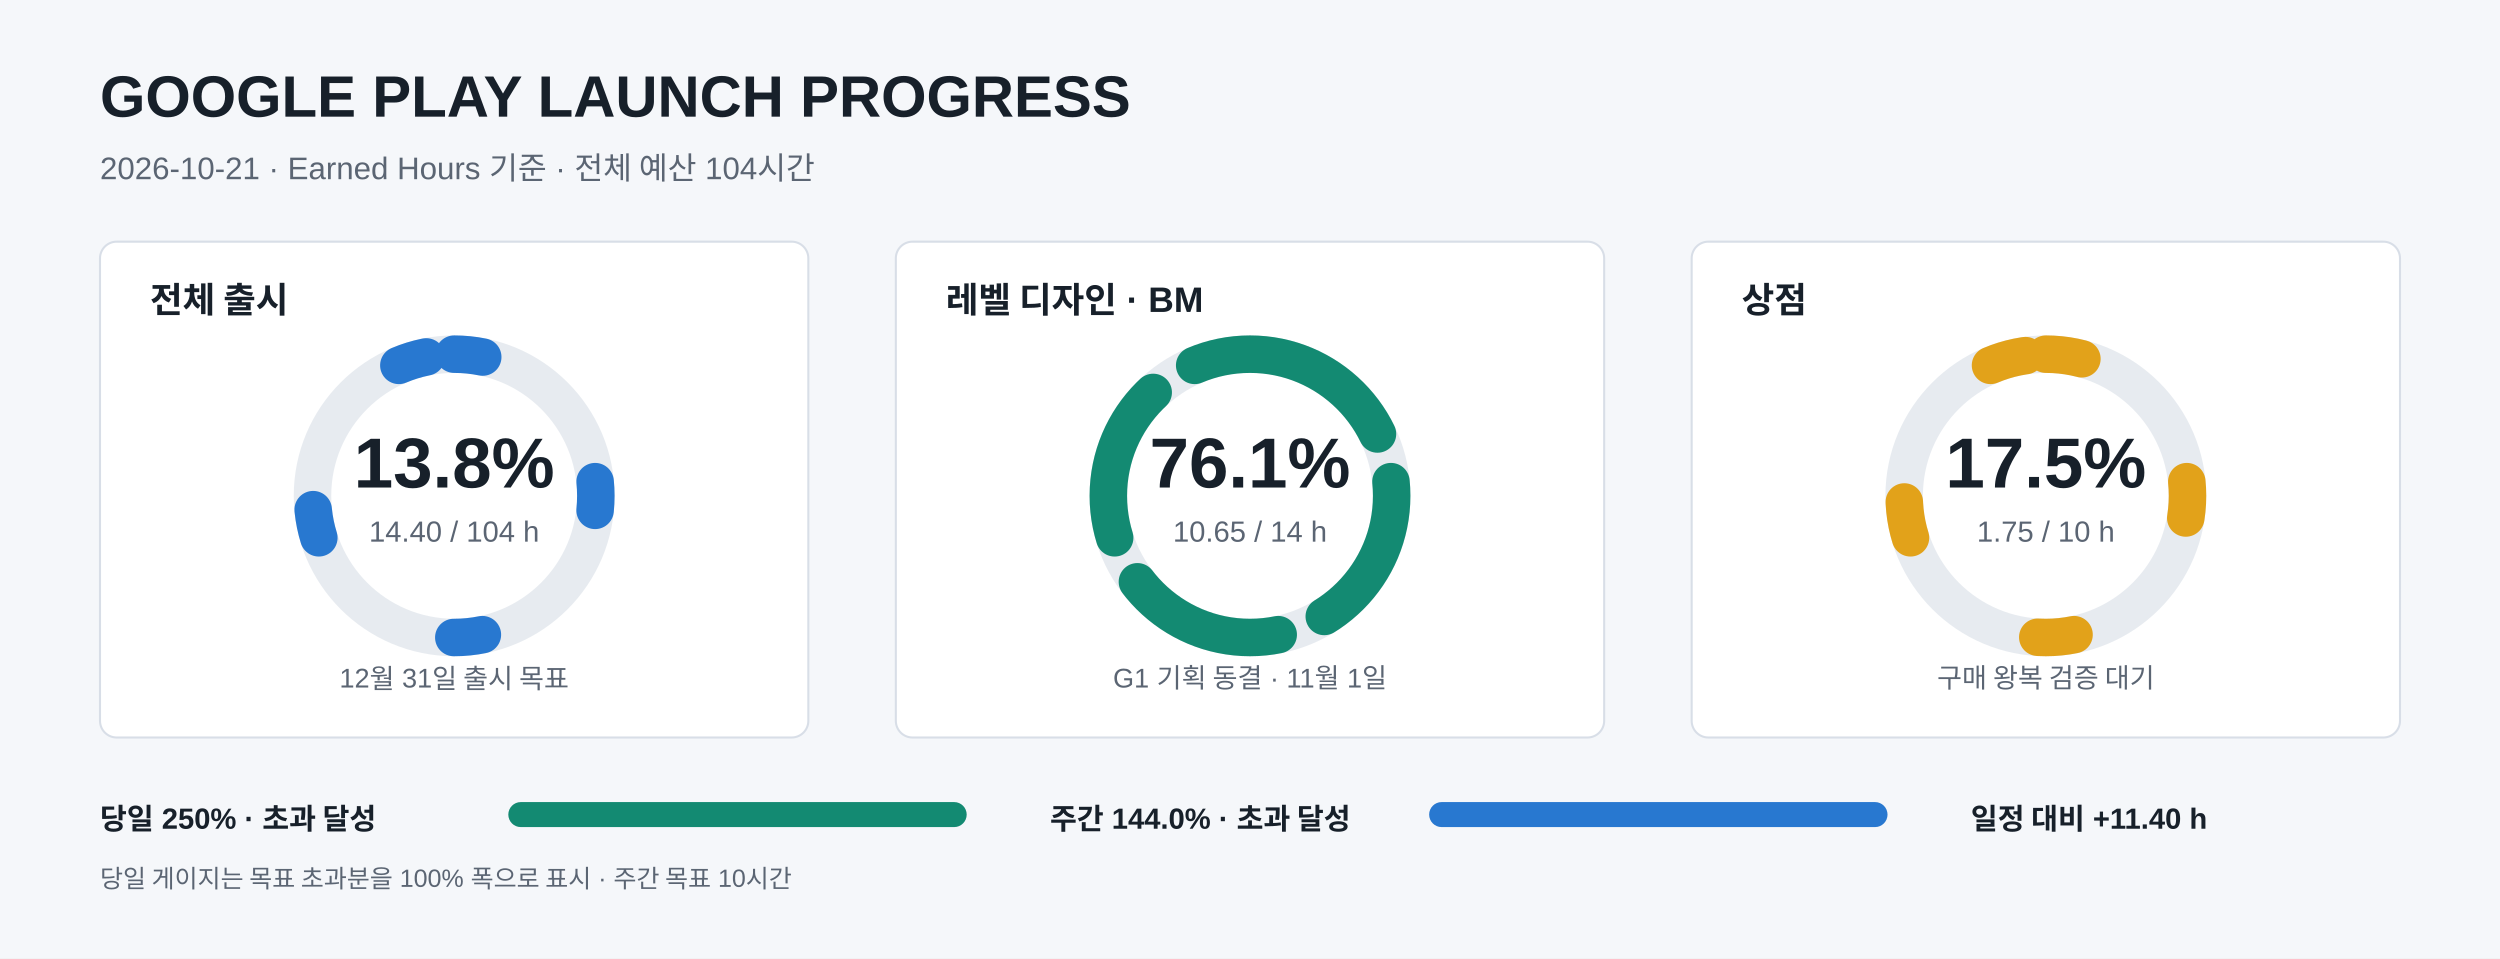
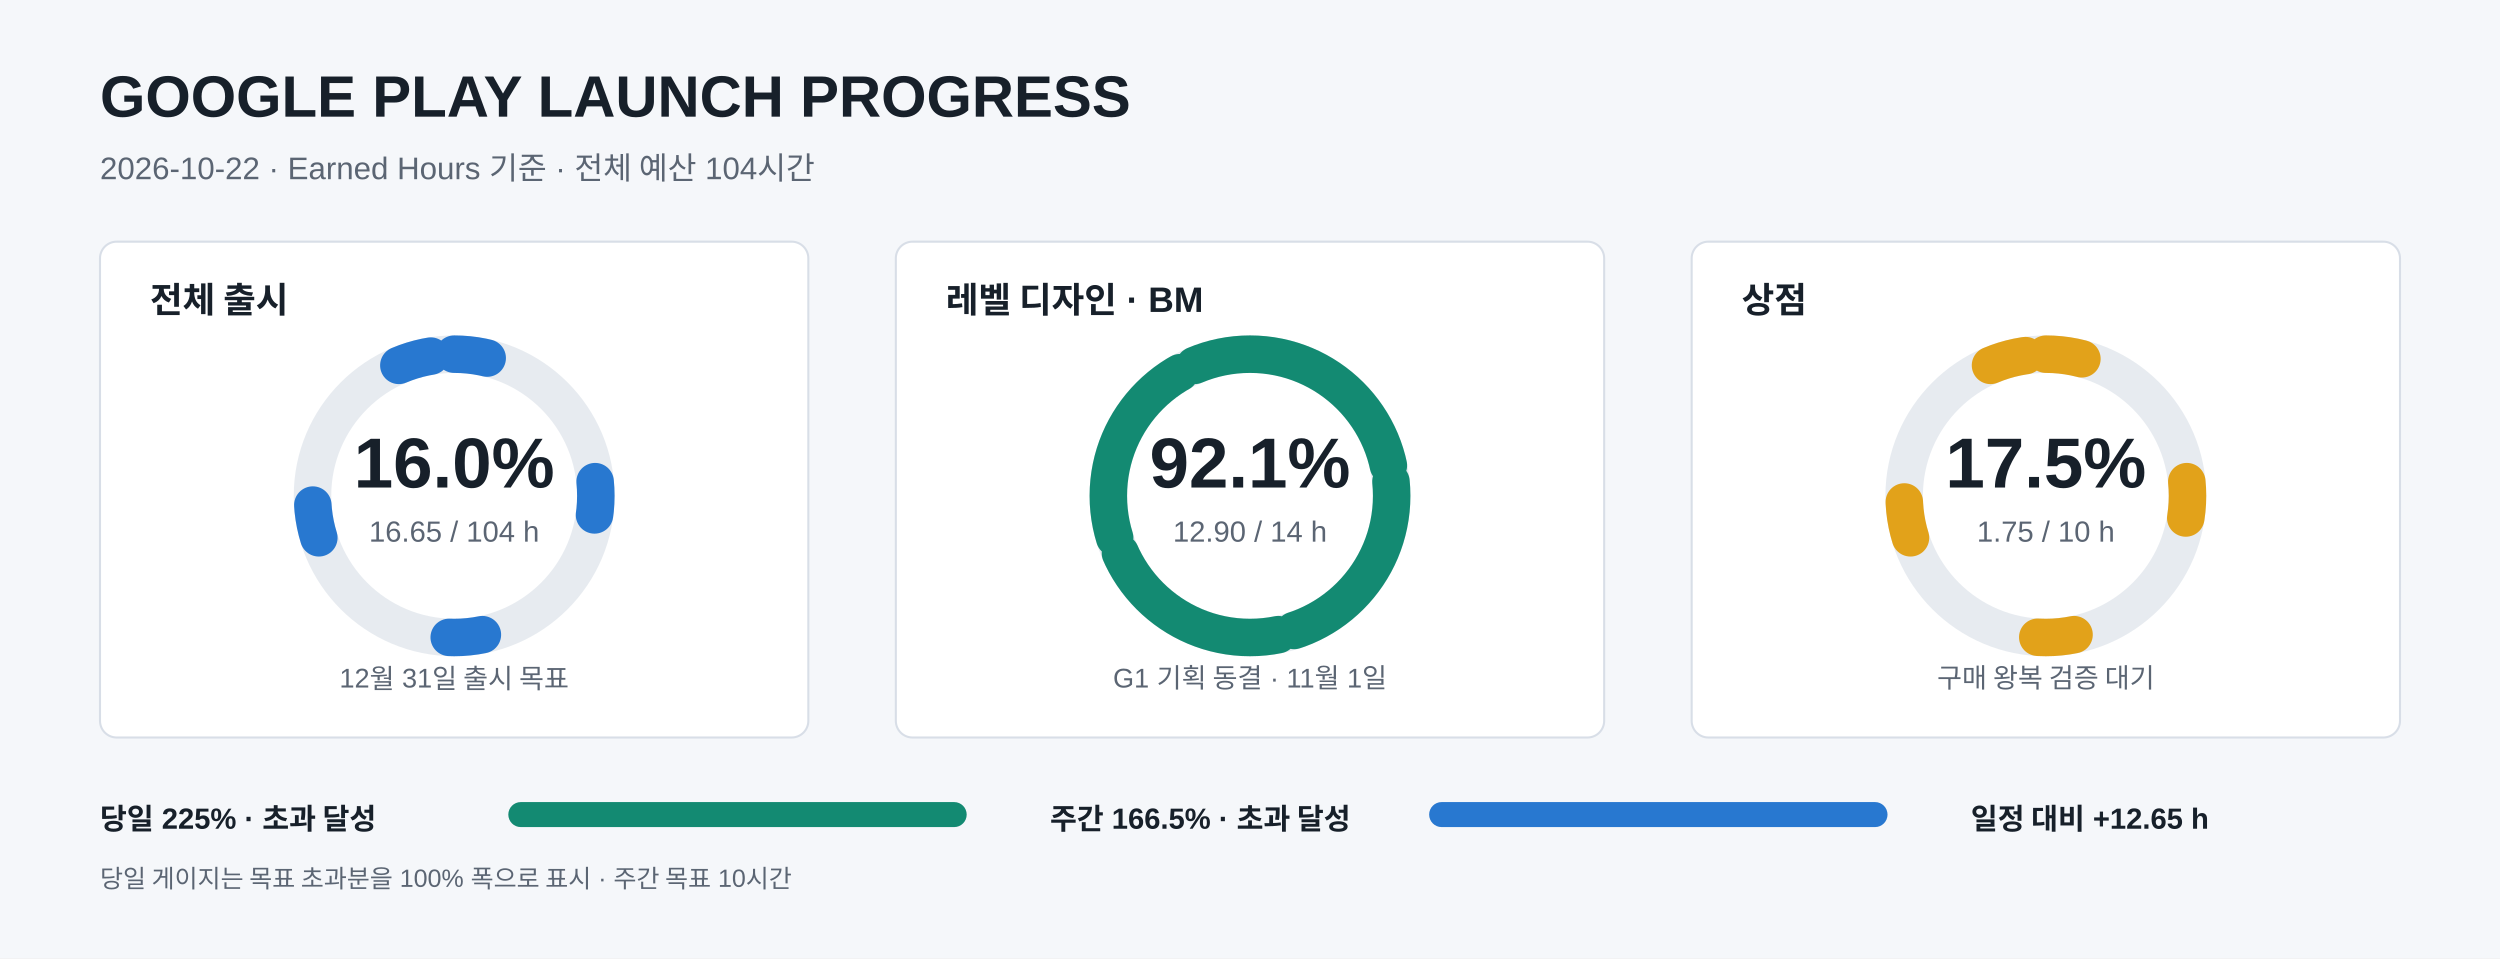
<svg xmlns="http://www.w3.org/2000/svg" width="1200" height="460" viewBox="0 0 1200 460" role="img" aria-labelledby="title desc">
  <rect width="1200" height="460" fill="#F5F7FA" />
  <text x="48" y="56" fill="#17202A" font-family="Arial, sans-serif" font-size="28" font-weight="700">GOOGLE PLAY LAUNCH PROGRESS</text>
-   <text x="48" y="86" fill="#5B6573" font-family="Arial, sans-serif" font-size="15">2026-10-21 · Earned Hours 기준 · 전체 예산 104시간</text>
+   <text x="48" y="86" fill="#5B6573" font-family="Arial, sans-serif" font-size="15">2026-10-22 · Earned Hours 기준 · 전체 예산 104시간</text>
  <g transform="translate(48 116)">
    <rect width="340" height="238" rx="8" fill="#FFFFFF" stroke="#D8DEE7" />
    <text x="24" y="34" fill="#17202A" font-family="Arial, sans-serif" font-size="17" font-weight="700">전체 출시</text>
    <circle cx="170" cy="122" r="68" fill="none" stroke="#E7EBF0" stroke-width="18" />
-     <circle cx="170" cy="122" r="68" fill="none" stroke="#2878D0" stroke-width="18" pathLength="100" stroke-dasharray="13.8 86.2" stroke-linecap="round" transform="rotate(-90 170 122)" />
-     <text x="170" y="118" text-anchor="middle" fill="#17202A" font-family="Arial, sans-serif" font-size="34" font-weight="700">13.8%</text>
-     <text x="170" y="144" text-anchor="middle" fill="#5B6573" font-family="Arial, sans-serif" font-size="14">14.40 / 104 h</text>
+     <circle cx="170" cy="122" r="68" fill="none" stroke="#2878D0" stroke-width="18" pathLength="100" stroke-dasharray="16 84" stroke-linecap="round" transform="rotate(-90 170 122)" />
+     <text x="170" y="118" text-anchor="middle" fill="#17202A" font-family="Arial, sans-serif" font-size="34" font-weight="700">16.0%</text>
+     <text x="170" y="144" text-anchor="middle" fill="#5B6573" font-family="Arial, sans-serif" font-size="14">16.65 / 104 h</text>
    <text x="170" y="214" text-anchor="middle" fill="#5B6573" font-family="Arial, sans-serif" font-size="13">12월 31일 출시 목표</text>
  </g>
  <g transform="translate(430 116)">
    <rect width="340" height="238" rx="8" fill="#FFFFFF" stroke="#D8DEE7" />
    <text x="24" y="34" fill="#17202A" font-family="Arial, sans-serif" font-size="17" font-weight="700">레벨 디자인 · BM</text>
    <circle cx="170" cy="122" r="68" fill="none" stroke="#E7EBF0" stroke-width="18" />
-     <circle cx="170" cy="122" r="68" fill="none" stroke="#138A72" stroke-width="18" pathLength="100" stroke-dasharray="76.1 23.9" stroke-linecap="round" transform="rotate(-90 170 122)" />
-     <text x="170" y="118" text-anchor="middle" fill="#17202A" font-family="Arial, sans-serif" font-size="34" font-weight="700">76.1%</text>
-     <text x="170" y="144" text-anchor="middle" fill="#5B6573" font-family="Arial, sans-serif" font-size="14">10.65 / 14 h</text>
+     <circle cx="170" cy="122" r="68" fill="none" stroke="#138A72" stroke-width="18" pathLength="100" stroke-dasharray="92.1 7.9" stroke-linecap="round" transform="rotate(-90 170 122)" />
+     <text x="170" y="118" text-anchor="middle" fill="#17202A" font-family="Arial, sans-serif" font-size="34" font-weight="700">92.1%</text>
+     <text x="170" y="144" text-anchor="middle" fill="#5B6573" font-family="Arial, sans-serif" font-size="14">12.90 / 14 h</text>
    <text x="170" y="214" text-anchor="middle" fill="#5B6573" font-family="Arial, sans-serif" font-size="13">G1 기획 동결 · 11월 1일</text>
  </g>
  <g transform="translate(812 116)">
    <rect width="340" height="238" rx="8" fill="#FFFFFF" stroke="#D8DEE7" />
    <text x="24" y="34" fill="#17202A" font-family="Arial, sans-serif" font-size="17" font-weight="700">상점</text>
    <circle cx="170" cy="122" r="68" fill="none" stroke="#E7EBF0" stroke-width="18" />
    <circle cx="170" cy="122" r="68" fill="none" stroke="#E2A21A" stroke-width="18" pathLength="100" stroke-dasharray="17.5 82.5" stroke-linecap="round" transform="rotate(-90 170 122)" />
    <text x="170" y="118" text-anchor="middle" fill="#17202A" font-family="Arial, sans-serif" font-size="34" font-weight="700">17.5%</text>
    <text x="170" y="144" text-anchor="middle" fill="#5B6573" font-family="Arial, sans-serif" font-size="14">1.75 / 10 h</text>
    <text x="170" y="214" text-anchor="middle" fill="#5B6573" font-family="Arial, sans-serif" font-size="13">구매 왕복 검증 대기</text>
  </g>
  <g transform="translate(48 378)">
-     <text x="0" y="20" fill="#17202A" font-family="Arial, sans-serif" font-size="14" font-weight="700">당일 250% · 초과 달성</text>
+     <text x="0" y="20" fill="#17202A" font-family="Arial, sans-serif" font-size="14" font-weight="700">당일 225% · 초과 달성</text>
    <rect x="196" y="7" width="220" height="12" rx="6" fill="#E1E6EC" />
    <rect x="196" y="7" width="220" height="12" rx="6" fill="#138A72" />
-     <text x="456" y="20" fill="#17202A" font-family="Arial, sans-serif" font-size="14" font-weight="700">주간 144.0% · 초과 달성</text>
+     <text x="456" y="20" fill="#17202A" font-family="Arial, sans-serif" font-size="14" font-weight="700">주간 166.5% · 초과 달성</text>
    <rect x="638" y="7" width="220" height="12" rx="6" fill="#E1E6EC" />
    <rect x="638" y="7" width="220" height="12" rx="6" fill="#2878D0" />
-     <text x="898" y="20" fill="#17202A" font-family="Arial, sans-serif" font-size="14" font-weight="700">일정 대비 +11.40 h</text>
+     <text x="898" y="20" fill="#17202A" font-family="Arial, sans-serif" font-size="14" font-weight="700">일정 대비 +12.65 h</text>
    <text x="0" y="48" fill="#5B6573" font-family="Arial, sans-serif" font-size="12">당일 게이지는 목표 초과분을 100% 폭으로 표시 · 주간 목표 10시간</text>
  </g>
</svg>
